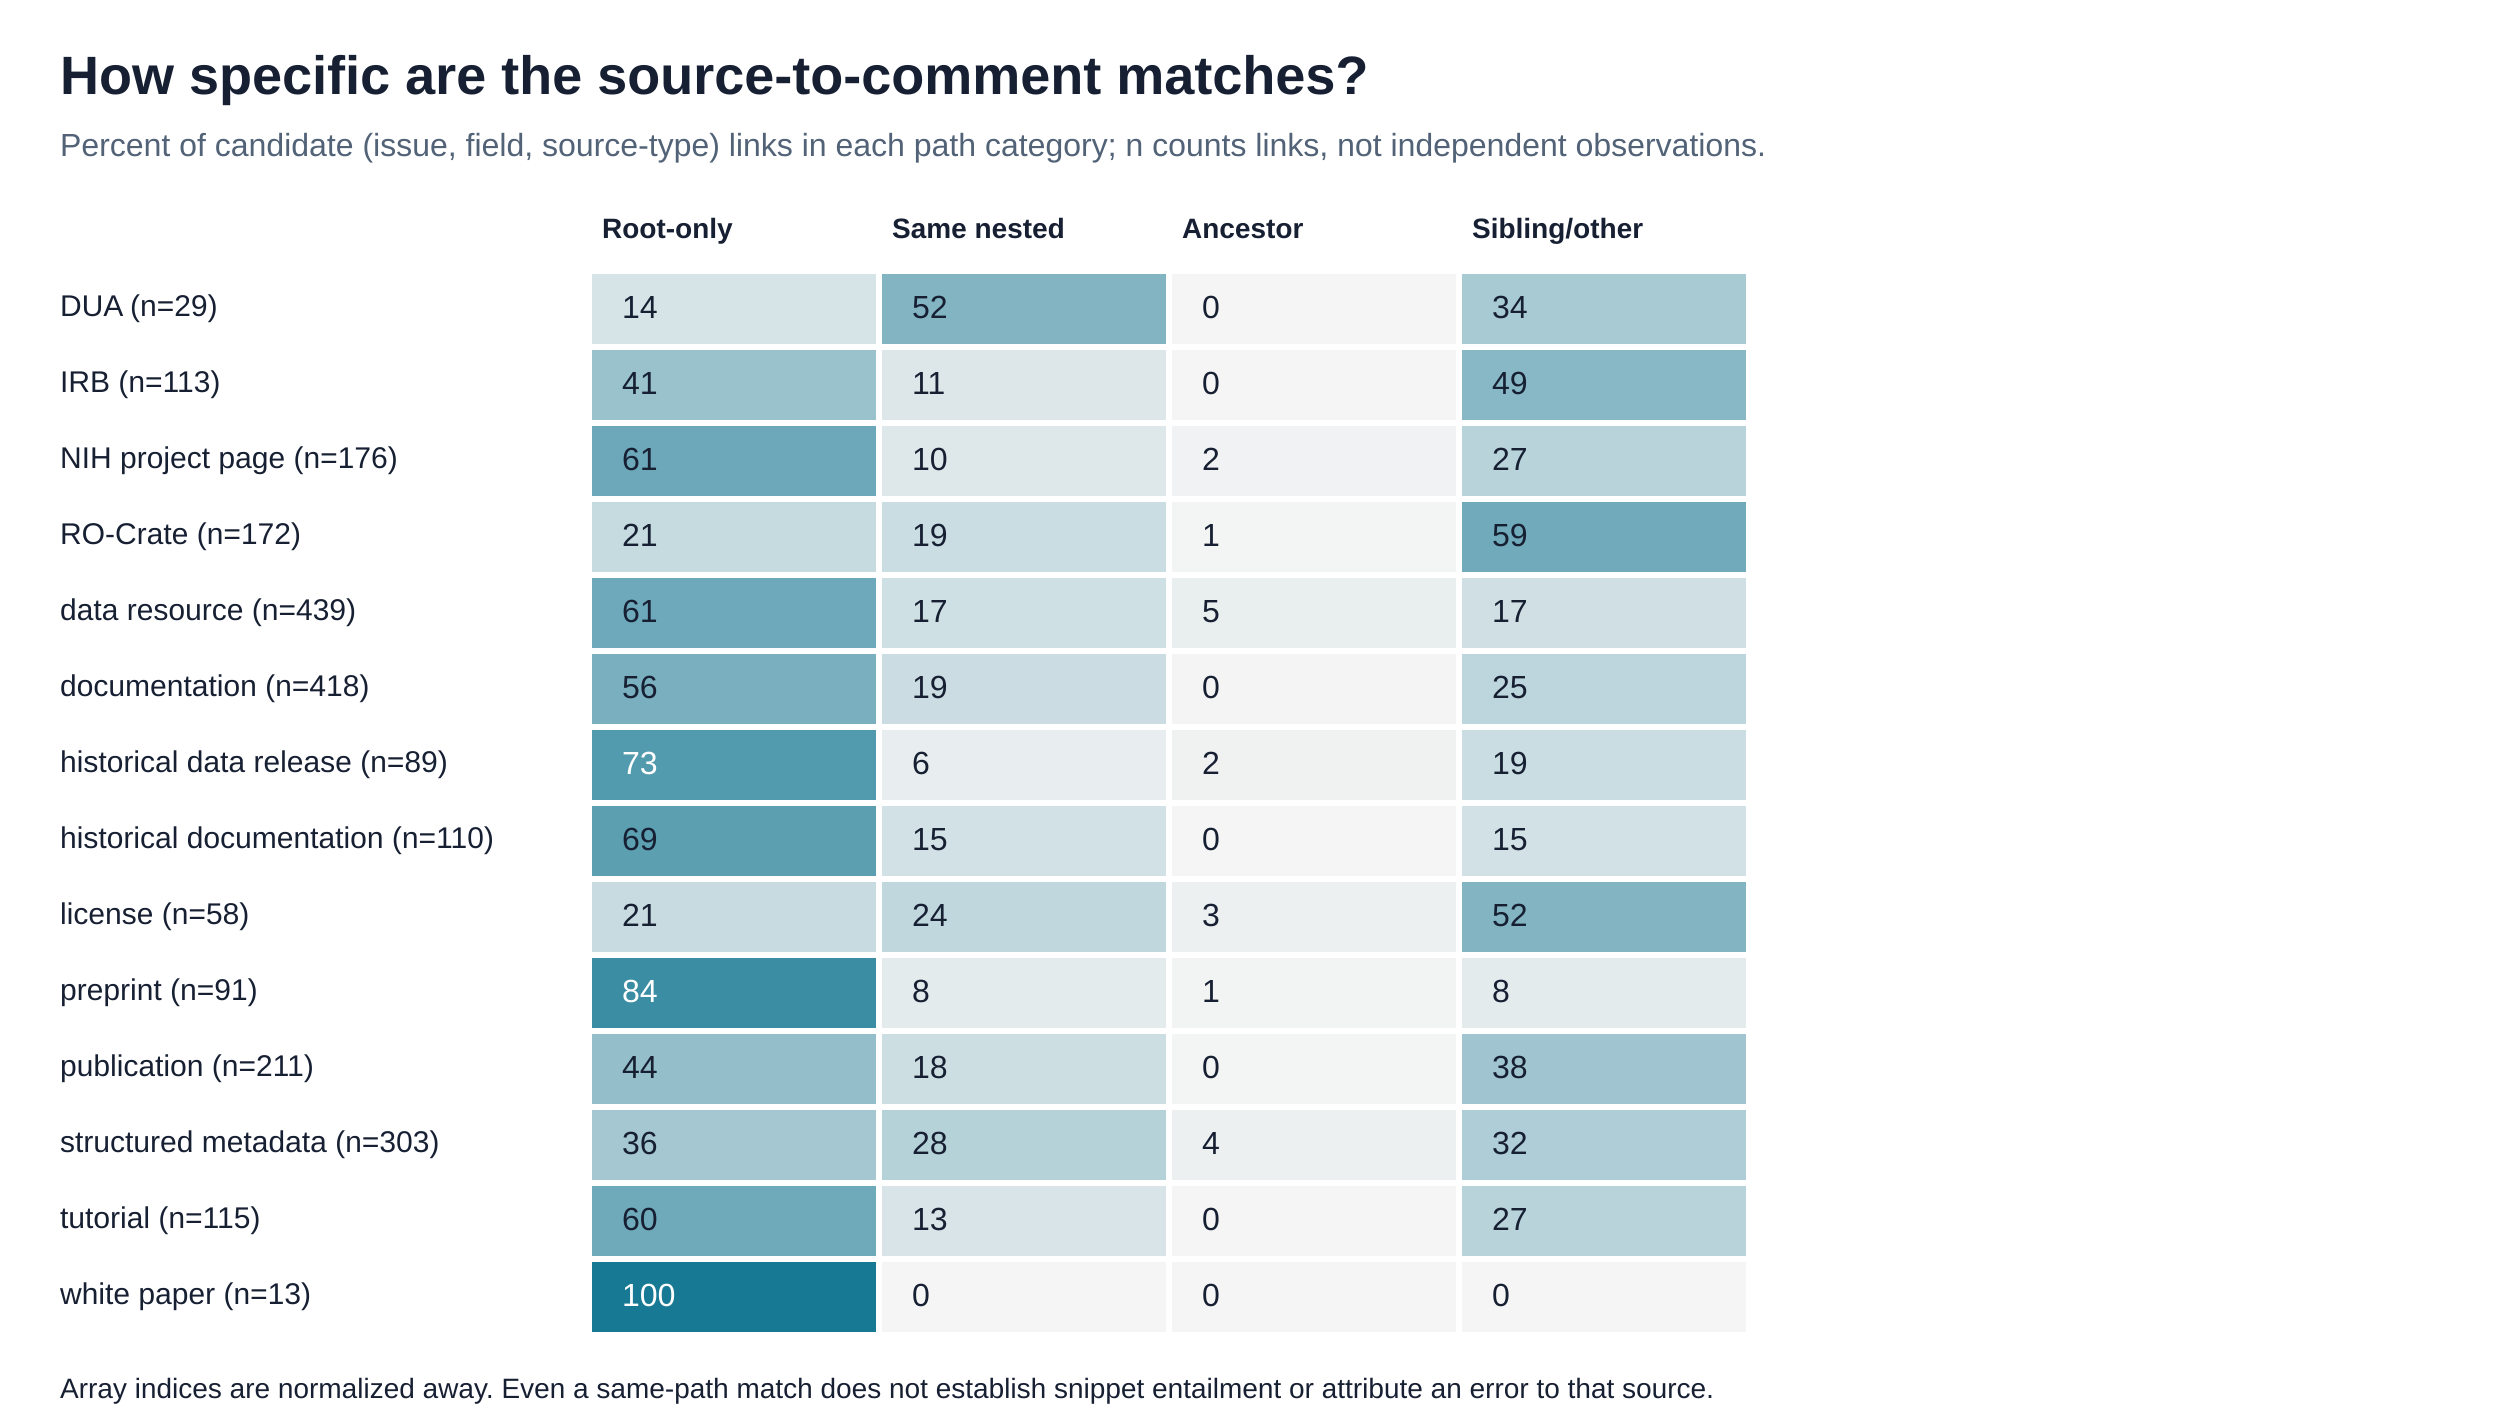
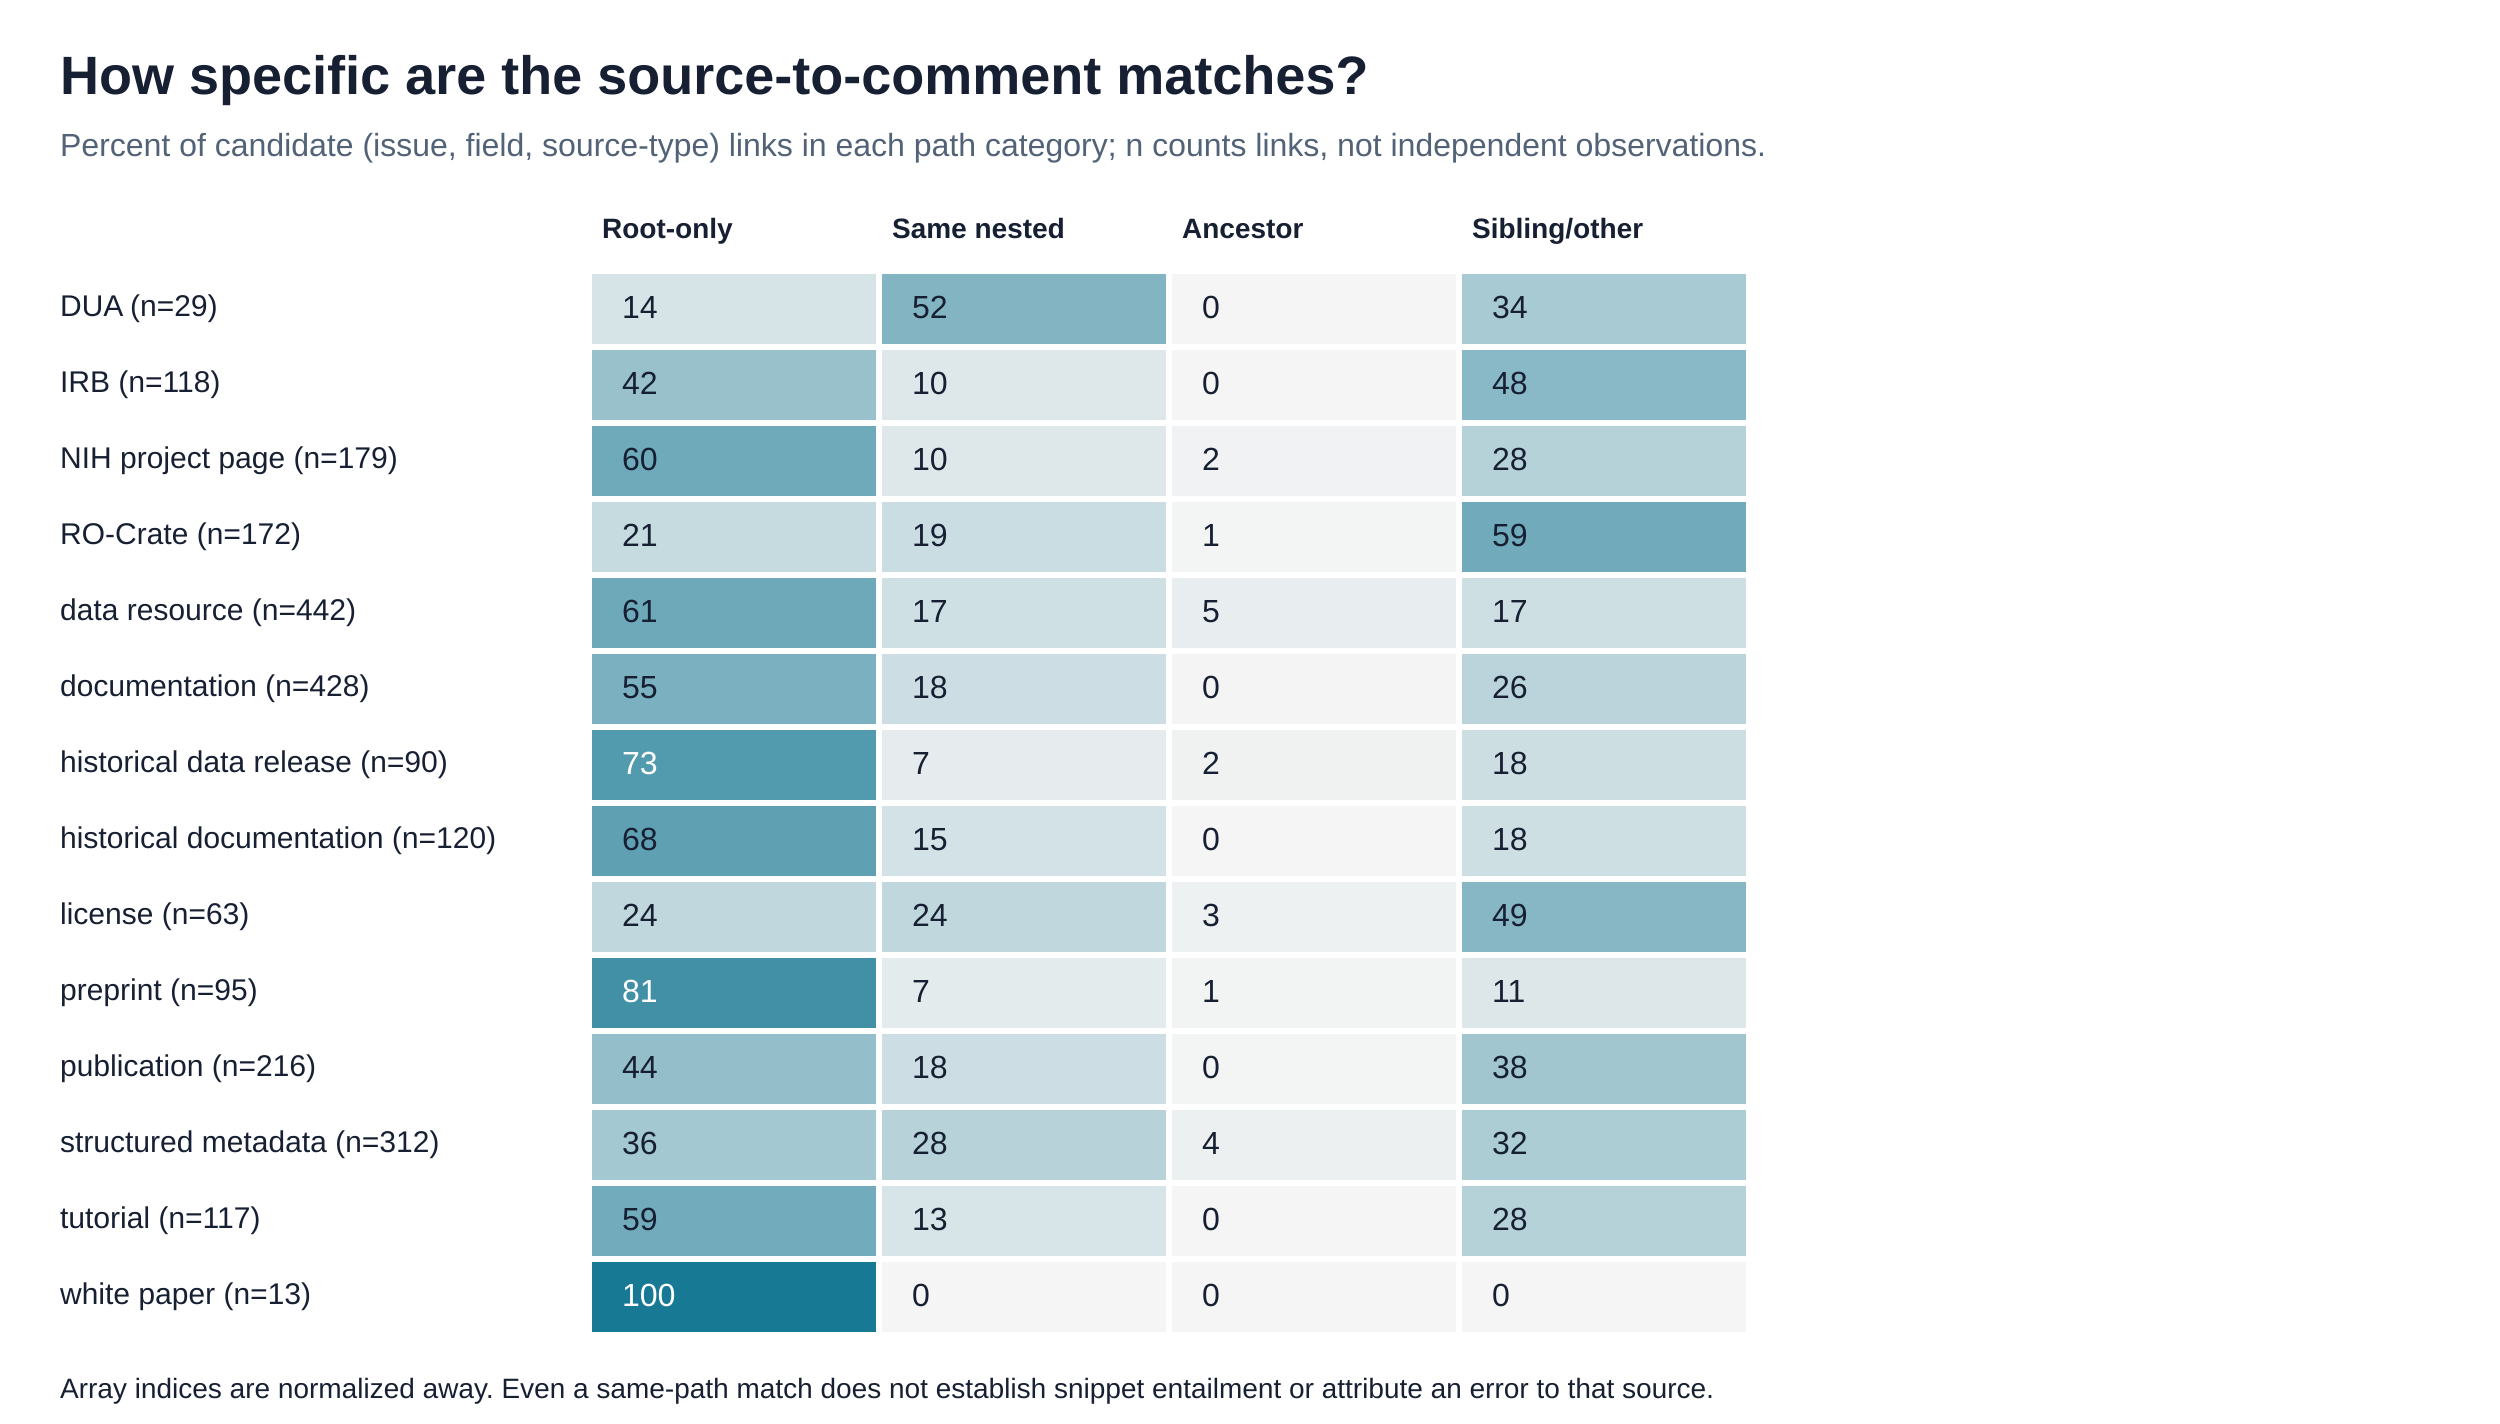
<svg xmlns="http://www.w3.org/2000/svg" width="1250" height="712">
  <rect width="100%" height="100%" fill="white" />
  <text x="30" y="47" font-family="Arial,sans-serif" font-size="27" fill="#172033" font-weight="700">How specific are the source-to-comment matches?</text>
  <text x="30" y="78" font-family="Arial,sans-serif" font-size="16" fill="#526277" font-weight="400">Percent of candidate (issue, field, source-type) links in each path category; n counts links, not independent observations.</text>
  <text x="301" y="119" font-family="Arial,sans-serif" font-size="14" fill="#172033" font-weight="700">Root-only</text>
  <text x="446" y="119" font-family="Arial,sans-serif" font-size="14" fill="#172033" font-weight="700">Same nested</text>
  <text x="591" y="119" font-family="Arial,sans-serif" font-size="14" fill="#172033" font-weight="700">Ancestor</text>
  <text x="736" y="119" font-family="Arial,sans-serif" font-size="14" fill="#172033" font-weight="700">Sibling/other</text>
  <text x="30" y="158" font-family="Arial,sans-serif" font-size="15" fill="#172033" font-weight="400">DUA (n=29)</text>
  <rect x="296" y="137" width="142" height="35" fill="#d6e3e7" />
  <text x="311" y="159" font-family="Arial,sans-serif" font-size="16" fill="#172033" font-weight="400">14</text>
  <rect x="441" y="137" width="142" height="35" fill="#82b4c2" />
  <text x="456" y="159" font-family="Arial,sans-serif" font-size="16" fill="#172033" font-weight="400">52</text>
  <rect x="586" y="137" width="142" height="35" fill="#f5f5f5" />
  <text x="601" y="159" font-family="Arial,sans-serif" font-size="16" fill="#172033" font-weight="400">0</text>
  <rect x="731" y="137" width="142" height="35" fill="#a8cad3" />
  <text x="746" y="159" font-family="Arial,sans-serif" font-size="16" fill="#172033" font-weight="400">34</text>
-   <text x="30" y="196" font-family="Arial,sans-serif" font-size="15" fill="#172033" font-weight="400">IRB (n=113)</text>
-   <rect x="296" y="175" width="142" height="35" fill="#9ac2cd" />
-   <text x="311" y="197" font-family="Arial,sans-serif" font-size="16" fill="#172033" font-weight="400">41</text>
-   <rect x="441" y="175" width="142" height="35" fill="#dde7ea" />
-   <text x="456" y="197" font-family="Arial,sans-serif" font-size="16" fill="#172033" font-weight="400">11</text>
+   <text x="30" y="196" font-family="Arial,sans-serif" font-size="15" fill="#172033" font-weight="400">IRB (n=118)</text>
+   <rect x="296" y="175" width="142" height="35" fill="#98c1cc" />
+   <text x="311" y="197" font-family="Arial,sans-serif" font-size="16" fill="#172033" font-weight="400">42</text>
+   <rect x="441" y="175" width="142" height="35" fill="#dee8eb" />
+   <text x="456" y="197" font-family="Arial,sans-serif" font-size="16" fill="#172033" font-weight="400">10</text>
  <rect x="586" y="175" width="142" height="35" fill="#f5f5f5" />
  <text x="601" y="197" font-family="Arial,sans-serif" font-size="16" fill="#172033" font-weight="400">0</text>
-   <rect x="731" y="175" width="142" height="35" fill="#88b8c5" />
-   <text x="746" y="197" font-family="Arial,sans-serif" font-size="16" fill="#172033" font-weight="400">49</text>
-   <text x="30" y="234" font-family="Arial,sans-serif" font-size="15" fill="#172033" font-weight="400">NIH project page (n=176)</text>
-   <rect x="296" y="213" width="142" height="35" fill="#6ca8b9" />
-   <text x="311" y="235" font-family="Arial,sans-serif" font-size="16" fill="#172033" font-weight="400">61</text>
+   <rect x="731" y="175" width="142" height="35" fill="#89b9c6" />
+   <text x="746" y="197" font-family="Arial,sans-serif" font-size="16" fill="#172033" font-weight="400">48</text>
+   <text x="30" y="234" font-family="Arial,sans-serif" font-size="15" fill="#172033" font-weight="400">NIH project page (n=179)</text>
+   <rect x="296" y="213" width="142" height="35" fill="#6faaba" />
+   <text x="311" y="235" font-family="Arial,sans-serif" font-size="16" fill="#172033" font-weight="400">60</text>
  <rect x="441" y="213" width="142" height="35" fill="#dee8eb" />
  <text x="456" y="235" font-family="Arial,sans-serif" font-size="16" fill="#172033" font-weight="400">10</text>
  <rect x="586" y="213" width="142" height="35" fill="#f1f2f3" />
  <text x="601" y="235" font-family="Arial,sans-serif" font-size="16" fill="#172033" font-weight="400">2</text>
-   <rect x="731" y="213" width="142" height="35" fill="#b9d3db" />
-   <text x="746" y="235" font-family="Arial,sans-serif" font-size="16" fill="#172033" font-weight="400">27</text>
+   <rect x="731" y="213" width="142" height="35" fill="#b6d2d9" />
+   <text x="746" y="235" font-family="Arial,sans-serif" font-size="16" fill="#172033" font-weight="400">28</text>
  <text x="30" y="272" font-family="Arial,sans-serif" font-size="15" fill="#172033" font-weight="400">RO-Crate (n=172)</text>
  <rect x="296" y="251" width="142" height="35" fill="#c6dbe0" />
  <text x="311" y="273" font-family="Arial,sans-serif" font-size="16" fill="#172033" font-weight="400">21</text>
  <rect x="441" y="251" width="142" height="35" fill="#cadde2" />
  <text x="456" y="273" font-family="Arial,sans-serif" font-size="16" fill="#172033" font-weight="400">19</text>
  <rect x="586" y="251" width="142" height="35" fill="#f3f4f4" />
  <text x="601" y="273" font-family="Arial,sans-serif" font-size="16" fill="#172033" font-weight="400">1</text>
  <rect x="731" y="251" width="142" height="35" fill="#71abbb" />
  <text x="746" y="273" font-family="Arial,sans-serif" font-size="16" fill="#172033" font-weight="400">59</text>
-   <text x="30" y="310" font-family="Arial,sans-serif" font-size="15" fill="#172033" font-weight="400">data resource (n=439)</text>
-   <rect x="296" y="289" width="142" height="35" fill="#6da9ba" />
+   <text x="30" y="310" font-family="Arial,sans-serif" font-size="15" fill="#172033" font-weight="400">data resource (n=442)</text>
+   <rect x="296" y="289" width="142" height="35" fill="#6ea9ba" />
  <text x="311" y="311" font-family="Arial,sans-serif" font-size="16" fill="#172033" font-weight="400">61</text>
  <rect x="441" y="289" width="142" height="35" fill="#cfe0e4" />
  <text x="456" y="311" font-family="Arial,sans-serif" font-size="16" fill="#172033" font-weight="400">17</text>
-   <rect x="586" y="289" width="142" height="35" fill="#e9eeef" />
+   <rect x="586" y="289" width="142" height="35" fill="#e8eeef" />
  <text x="601" y="311" font-family="Arial,sans-serif" font-size="16" fill="#172033" font-weight="400">5</text>
-   <rect x="731" y="289" width="142" height="35" fill="#cfdfe4" />
+   <rect x="731" y="289" width="142" height="35" fill="#cedfe4" />
  <text x="746" y="311" font-family="Arial,sans-serif" font-size="16" fill="#172033" font-weight="400">17</text>
-   <text x="30" y="348" font-family="Arial,sans-serif" font-size="15" fill="#172033" font-weight="400">documentation (n=418)</text>
-   <rect x="296" y="327" width="142" height="35" fill="#79afbe" />
-   <text x="311" y="349" font-family="Arial,sans-serif" font-size="16" fill="#172033" font-weight="400">56</text>
-   <rect x="441" y="327" width="142" height="35" fill="#cbdde2" />
-   <text x="456" y="349" font-family="Arial,sans-serif" font-size="16" fill="#172033" font-weight="400">19</text>
+   <text x="30" y="348" font-family="Arial,sans-serif" font-size="15" fill="#172033" font-weight="400">documentation (n=428)</text>
+   <rect x="296" y="327" width="142" height="35" fill="#7ab0bf" />
+   <text x="311" y="349" font-family="Arial,sans-serif" font-size="16" fill="#172033" font-weight="400">55</text>
+   <rect x="441" y="327" width="142" height="35" fill="#ccdee3" />
+   <text x="456" y="349" font-family="Arial,sans-serif" font-size="16" fill="#172033" font-weight="400">18</text>
  <rect x="586" y="327" width="142" height="35" fill="#f4f4f4" />
  <text x="601" y="349" font-family="Arial,sans-serif" font-size="16" fill="#172033" font-weight="400">0</text>
-   <rect x="731" y="327" width="142" height="35" fill="#bdd5dc" />
-   <text x="746" y="349" font-family="Arial,sans-serif" font-size="16" fill="#172033" font-weight="400">25</text>
-   <text x="30" y="386" font-family="Arial,sans-serif" font-size="15" fill="#172033" font-weight="400">historical data release (n=89)</text>
-   <rect x="296" y="365" width="142" height="35" fill="#529aae" />
+   <rect x="731" y="327" width="142" height="35" fill="#bbd4db" />
+   <text x="746" y="349" font-family="Arial,sans-serif" font-size="16" fill="#172033" font-weight="400">26</text>
+   <text x="30" y="386" font-family="Arial,sans-serif" font-size="15" fill="#172033" font-weight="400">historical data release (n=90)</text>
+   <rect x="296" y="365" width="142" height="35" fill="#529aad" />
  <text x="311" y="387" font-family="Arial,sans-serif" font-size="16" fill="white" font-weight="400">73</text>
-   <rect x="441" y="365" width="142" height="35" fill="#e8eeef" />
-   <text x="456" y="387" font-family="Arial,sans-serif" font-size="16" fill="#172033" font-weight="400">6</text>
+   <rect x="441" y="365" width="142" height="35" fill="#e6ecee" />
+   <text x="456" y="387" font-family="Arial,sans-serif" font-size="16" fill="#172033" font-weight="400">7</text>
  <rect x="586" y="365" width="142" height="35" fill="#f0f2f2" />
  <text x="601" y="387" font-family="Arial,sans-serif" font-size="16" fill="#172033" font-weight="400">2</text>
-   <rect x="731" y="365" width="142" height="35" fill="#cadde2" />
-   <text x="746" y="387" font-family="Arial,sans-serif" font-size="16" fill="#172033" font-weight="400">19</text>
-   <text x="30" y="424" font-family="Arial,sans-serif" font-size="15" fill="#172033" font-weight="400">historical documentation (n=110)</text>
-   <rect x="296" y="403" width="142" height="35" fill="#5b9fb1" />
-   <text x="311" y="425" font-family="Arial,sans-serif" font-size="16" fill="#172033" font-weight="400">69</text>
-   <rect x="441" y="403" width="142" height="35" fill="#d2e1e6" />
+   <rect x="731" y="365" width="142" height="35" fill="#cddee3" />
+   <text x="746" y="387" font-family="Arial,sans-serif" font-size="16" fill="#172033" font-weight="400">18</text>
+   <text x="30" y="424" font-family="Arial,sans-serif" font-size="15" fill="#172033" font-weight="400">historical documentation (n=120)</text>
+   <rect x="296" y="403" width="142" height="35" fill="#5fa1b3" />
+   <text x="311" y="425" font-family="Arial,sans-serif" font-size="16" fill="#172033" font-weight="400">68</text>
+   <rect x="441" y="403" width="142" height="35" fill="#d3e2e6" />
  <text x="456" y="425" font-family="Arial,sans-serif" font-size="16" fill="#172033" font-weight="400">15</text>
  <rect x="586" y="403" width="142" height="35" fill="#f5f5f5" />
  <text x="601" y="425" font-family="Arial,sans-serif" font-size="16" fill="#172033" font-weight="400">0</text>
-   <rect x="731" y="403" width="142" height="35" fill="#d2e1e6" />
-   <text x="746" y="425" font-family="Arial,sans-serif" font-size="16" fill="#172033" font-weight="400">15</text>
-   <text x="30" y="462" font-family="Arial,sans-serif" font-size="15" fill="#172033" font-weight="400">license (n=58)</text>
-   <rect x="296" y="441" width="142" height="35" fill="#c7dbe0" />
-   <text x="311" y="463" font-family="Arial,sans-serif" font-size="16" fill="#172033" font-weight="400">21</text>
-   <rect x="441" y="441" width="142" height="35" fill="#bfd7dd" />
+   <rect x="731" y="403" width="142" height="35" fill="#cedfe4" />
+   <text x="746" y="425" font-family="Arial,sans-serif" font-size="16" fill="#172033" font-weight="400">18</text>
+   <text x="30" y="462" font-family="Arial,sans-serif" font-size="15" fill="#172033" font-weight="400">license (n=63)</text>
+   <rect x="296" y="441" width="142" height="35" fill="#c0d7dd" />
+   <text x="311" y="463" font-family="Arial,sans-serif" font-size="16" fill="#172033" font-weight="400">24</text>
+   <rect x="441" y="441" width="142" height="35" fill="#c0d7dd" />
  <text x="456" y="463" font-family="Arial,sans-serif" font-size="16" fill="#172033" font-weight="400">24</text>
-   <rect x="586" y="441" width="142" height="35" fill="#edf0f1" />
+   <rect x="586" y="441" width="142" height="35" fill="#edf1f1" />
  <text x="601" y="463" font-family="Arial,sans-serif" font-size="16" fill="#172033" font-weight="400">3</text>
-   <rect x="731" y="441" width="142" height="35" fill="#82b4c2" />
-   <text x="746" y="463" font-family="Arial,sans-serif" font-size="16" fill="#172033" font-weight="400">52</text>
-   <text x="30" y="500" font-family="Arial,sans-serif" font-size="15" fill="#172033" font-weight="400">preprint (n=91)</text>
-   <rect x="296" y="479" width="142" height="35" fill="#3b8da3" />
-   <text x="311" y="501" font-family="Arial,sans-serif" font-size="16" fill="white" font-weight="400">84</text>
-   <rect x="441" y="479" width="142" height="35" fill="#e3ebed" />
-   <text x="456" y="501" font-family="Arial,sans-serif" font-size="16" fill="#172033" font-weight="400">8</text>
+   <rect x="731" y="441" width="142" height="35" fill="#87b7c5" />
+   <text x="746" y="463" font-family="Arial,sans-serif" font-size="16" fill="#172033" font-weight="400">49</text>
+   <text x="30" y="500" font-family="Arial,sans-serif" font-size="15" fill="#172033" font-weight="400">preprint (n=95)</text>
+   <rect x="296" y="479" width="142" height="35" fill="#4190a6" />
+   <text x="311" y="501" font-family="Arial,sans-serif" font-size="16" fill="white" font-weight="400">81</text>
+   <rect x="441" y="479" width="142" height="35" fill="#e4ebed" />
+   <text x="456" y="501" font-family="Arial,sans-serif" font-size="16" fill="#172033" font-weight="400">7</text>
  <rect x="586" y="479" width="142" height="35" fill="#f2f3f3" />
  <text x="601" y="501" font-family="Arial,sans-serif" font-size="16" fill="#172033" font-weight="400">1</text>
-   <rect x="731" y="479" width="142" height="35" fill="#e3ebed" />
-   <text x="746" y="501" font-family="Arial,sans-serif" font-size="16" fill="#172033" font-weight="400">8</text>
-   <text x="30" y="538" font-family="Arial,sans-serif" font-size="15" fill="#172033" font-weight="400">publication (n=211)</text>
-   <rect x="296" y="517" width="142" height="35" fill="#94beca" />
+   <rect x="731" y="479" width="142" height="35" fill="#dde7ea" />
+   <text x="746" y="501" font-family="Arial,sans-serif" font-size="16" fill="#172033" font-weight="400">11</text>
+   <text x="30" y="538" font-family="Arial,sans-serif" font-size="15" fill="#172033" font-weight="400">publication (n=216)</text>
+   <rect x="296" y="517" width="142" height="35" fill="#93beca" />
  <text x="311" y="539" font-family="Arial,sans-serif" font-size="16" fill="#172033" font-weight="400">44</text>
-   <rect x="441" y="517" width="142" height="35" fill="#cddee3" />
+   <rect x="441" y="517" width="142" height="35" fill="#ccdee3" />
  <text x="456" y="539" font-family="Arial,sans-serif" font-size="16" fill="#172033" font-weight="400">18</text>
  <rect x="586" y="517" width="142" height="35" fill="#f3f4f4" />
  <text x="601" y="539" font-family="Arial,sans-serif" font-size="16" fill="#172033" font-weight="400">0</text>
-   <rect x="731" y="517" width="142" height="35" fill="#a0c5d0" />
+   <rect x="731" y="517" width="142" height="35" fill="#a1c6d0" />
  <text x="746" y="539" font-family="Arial,sans-serif" font-size="16" fill="#172033" font-weight="400">38</text>
-   <text x="30" y="576" font-family="Arial,sans-serif" font-size="15" fill="#172033" font-weight="400">structured metadata (n=303)</text>
-   <rect x="296" y="555" width="142" height="35" fill="#a4c7d1" />
+   <text x="30" y="576" font-family="Arial,sans-serif" font-size="15" fill="#172033" font-weight="400">structured metadata (n=312)</text>
+   <rect x="296" y="555" width="142" height="35" fill="#a4c8d1" />
  <text x="311" y="577" font-family="Arial,sans-serif" font-size="16" fill="#172033" font-weight="400">36</text>
-   <rect x="441" y="555" width="142" height="35" fill="#b6d2d9" />
+   <rect x="441" y="555" width="142" height="35" fill="#b7d2d9" />
  <text x="456" y="577" font-family="Arial,sans-serif" font-size="16" fill="#172033" font-weight="400">28</text>
  <rect x="586" y="555" width="142" height="35" fill="#ecf0f1" />
  <text x="601" y="577" font-family="Arial,sans-serif" font-size="16" fill="#172033" font-weight="400">4</text>
-   <rect x="731" y="555" width="142" height="35" fill="#aecdd6" />
+   <rect x="731" y="555" width="142" height="35" fill="#adcdd5" />
  <text x="746" y="577" font-family="Arial,sans-serif" font-size="16" fill="#172033" font-weight="400">32</text>
-   <text x="30" y="614" font-family="Arial,sans-serif" font-size="15" fill="#172033" font-weight="400">tutorial (n=115)</text>
-   <rect x="296" y="593" width="142" height="35" fill="#6faaba" />
-   <text x="311" y="615" font-family="Arial,sans-serif" font-size="16" fill="#172033" font-weight="400">60</text>
-   <rect x="441" y="593" width="142" height="35" fill="#d8e4e8" />
+   <text x="30" y="614" font-family="Arial,sans-serif" font-size="15" fill="#172033" font-weight="400">tutorial (n=117)</text>
+   <rect x="296" y="593" width="142" height="35" fill="#72abbb" />
+   <text x="311" y="615" font-family="Arial,sans-serif" font-size="16" fill="#172033" font-weight="400">59</text>
+   <rect x="441" y="593" width="142" height="35" fill="#d8e5e8" />
  <text x="456" y="615" font-family="Arial,sans-serif" font-size="16" fill="#172033" font-weight="400">13</text>
  <rect x="586" y="593" width="142" height="35" fill="#f5f5f5" />
  <text x="601" y="615" font-family="Arial,sans-serif" font-size="16" fill="#172033" font-weight="400">0</text>
-   <rect x="731" y="593" width="142" height="35" fill="#b9d3da" />
-   <text x="746" y="615" font-family="Arial,sans-serif" font-size="16" fill="#172033" font-weight="400">27</text>
+   <rect x="731" y="593" width="142" height="35" fill="#b6d2d9" />
+   <text x="746" y="615" font-family="Arial,sans-serif" font-size="16" fill="#172033" font-weight="400">28</text>
  <text x="30" y="652" font-family="Arial,sans-serif" font-size="15" fill="#172033" font-weight="400">white paper (n=13)</text>
  <rect x="296" y="631" width="142" height="35" fill="#177994" />
  <text x="311" y="653" font-family="Arial,sans-serif" font-size="16" fill="white" font-weight="400">100</text>
  <rect x="441" y="631" width="142" height="35" fill="#f5f5f5" />
  <text x="456" y="653" font-family="Arial,sans-serif" font-size="16" fill="#172033" font-weight="400">0</text>
  <rect x="586" y="631" width="142" height="35" fill="#f5f5f5" />
  <text x="601" y="653" font-family="Arial,sans-serif" font-size="16" fill="#172033" font-weight="400">0</text>
  <rect x="731" y="631" width="142" height="35" fill="#f5f5f5" />
  <text x="746" y="653" font-family="Arial,sans-serif" font-size="16" fill="#172033" font-weight="400">0</text>
  <text x="30" y="699" font-family="Arial,sans-serif" font-size="14" fill="#172033" font-weight="400">Array indices are normalized away. Even a same-path match does not establish snippet entailment or attribute an error to that source.</text>
</svg>
